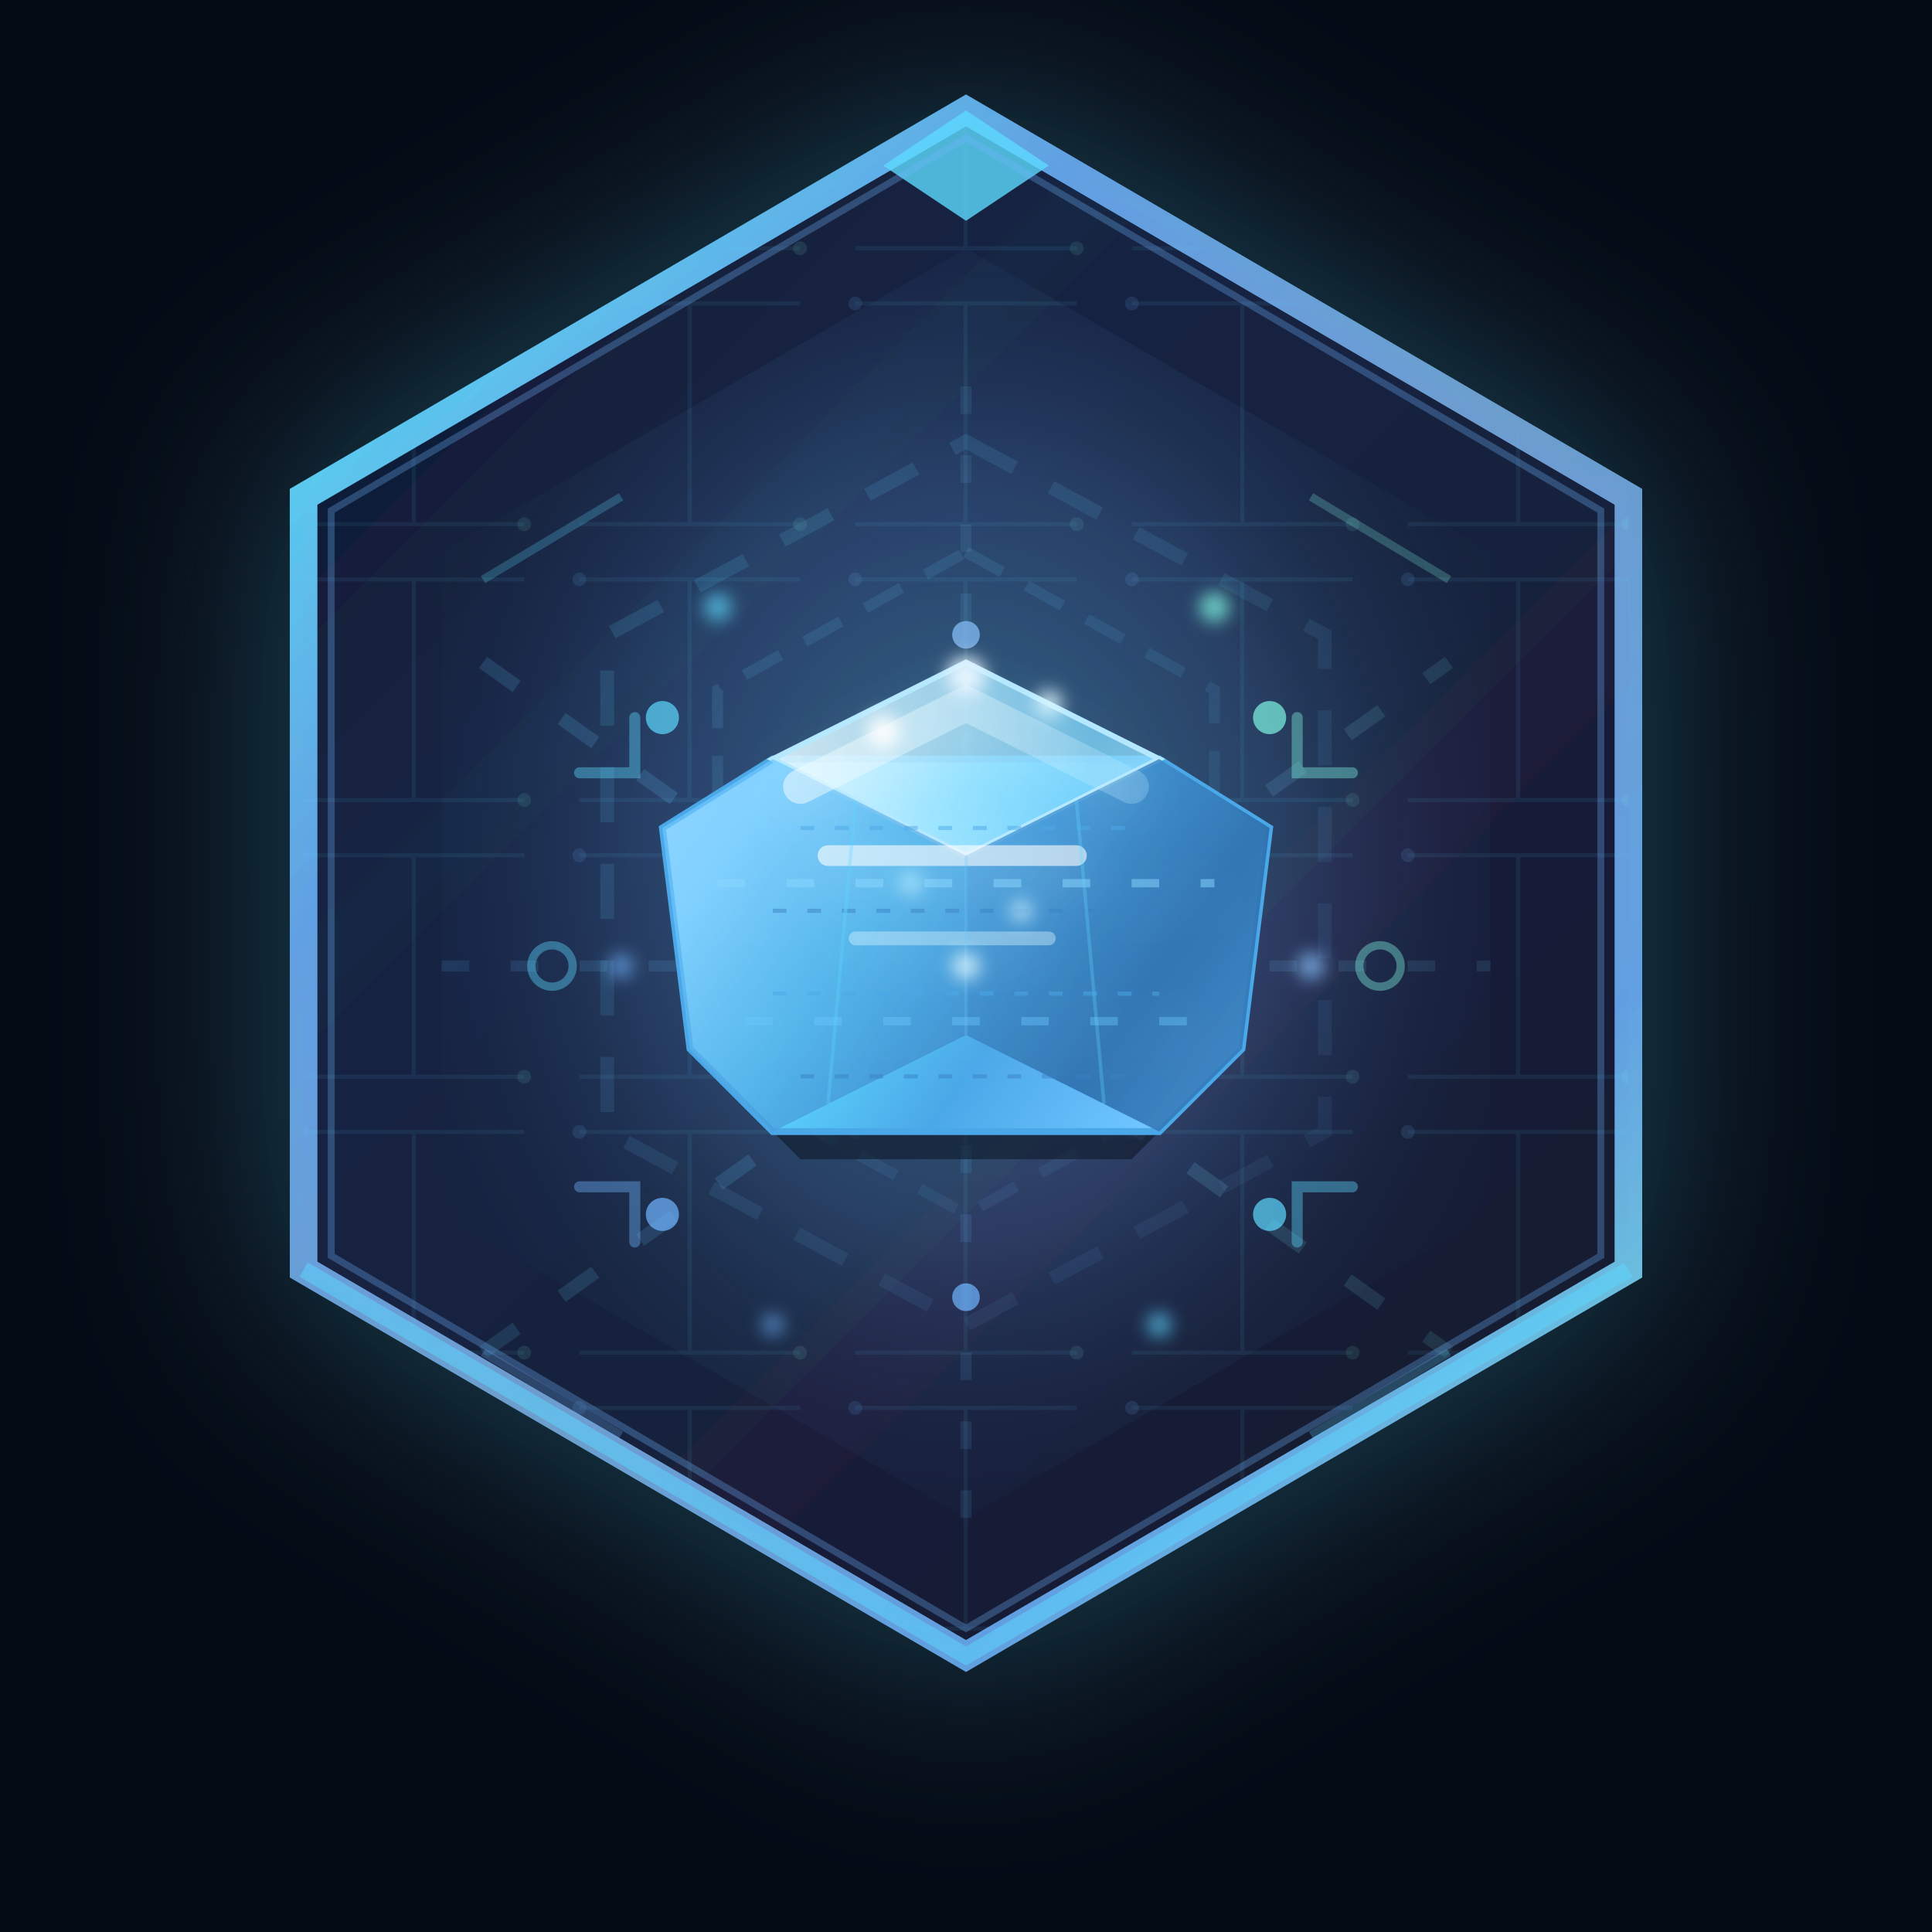
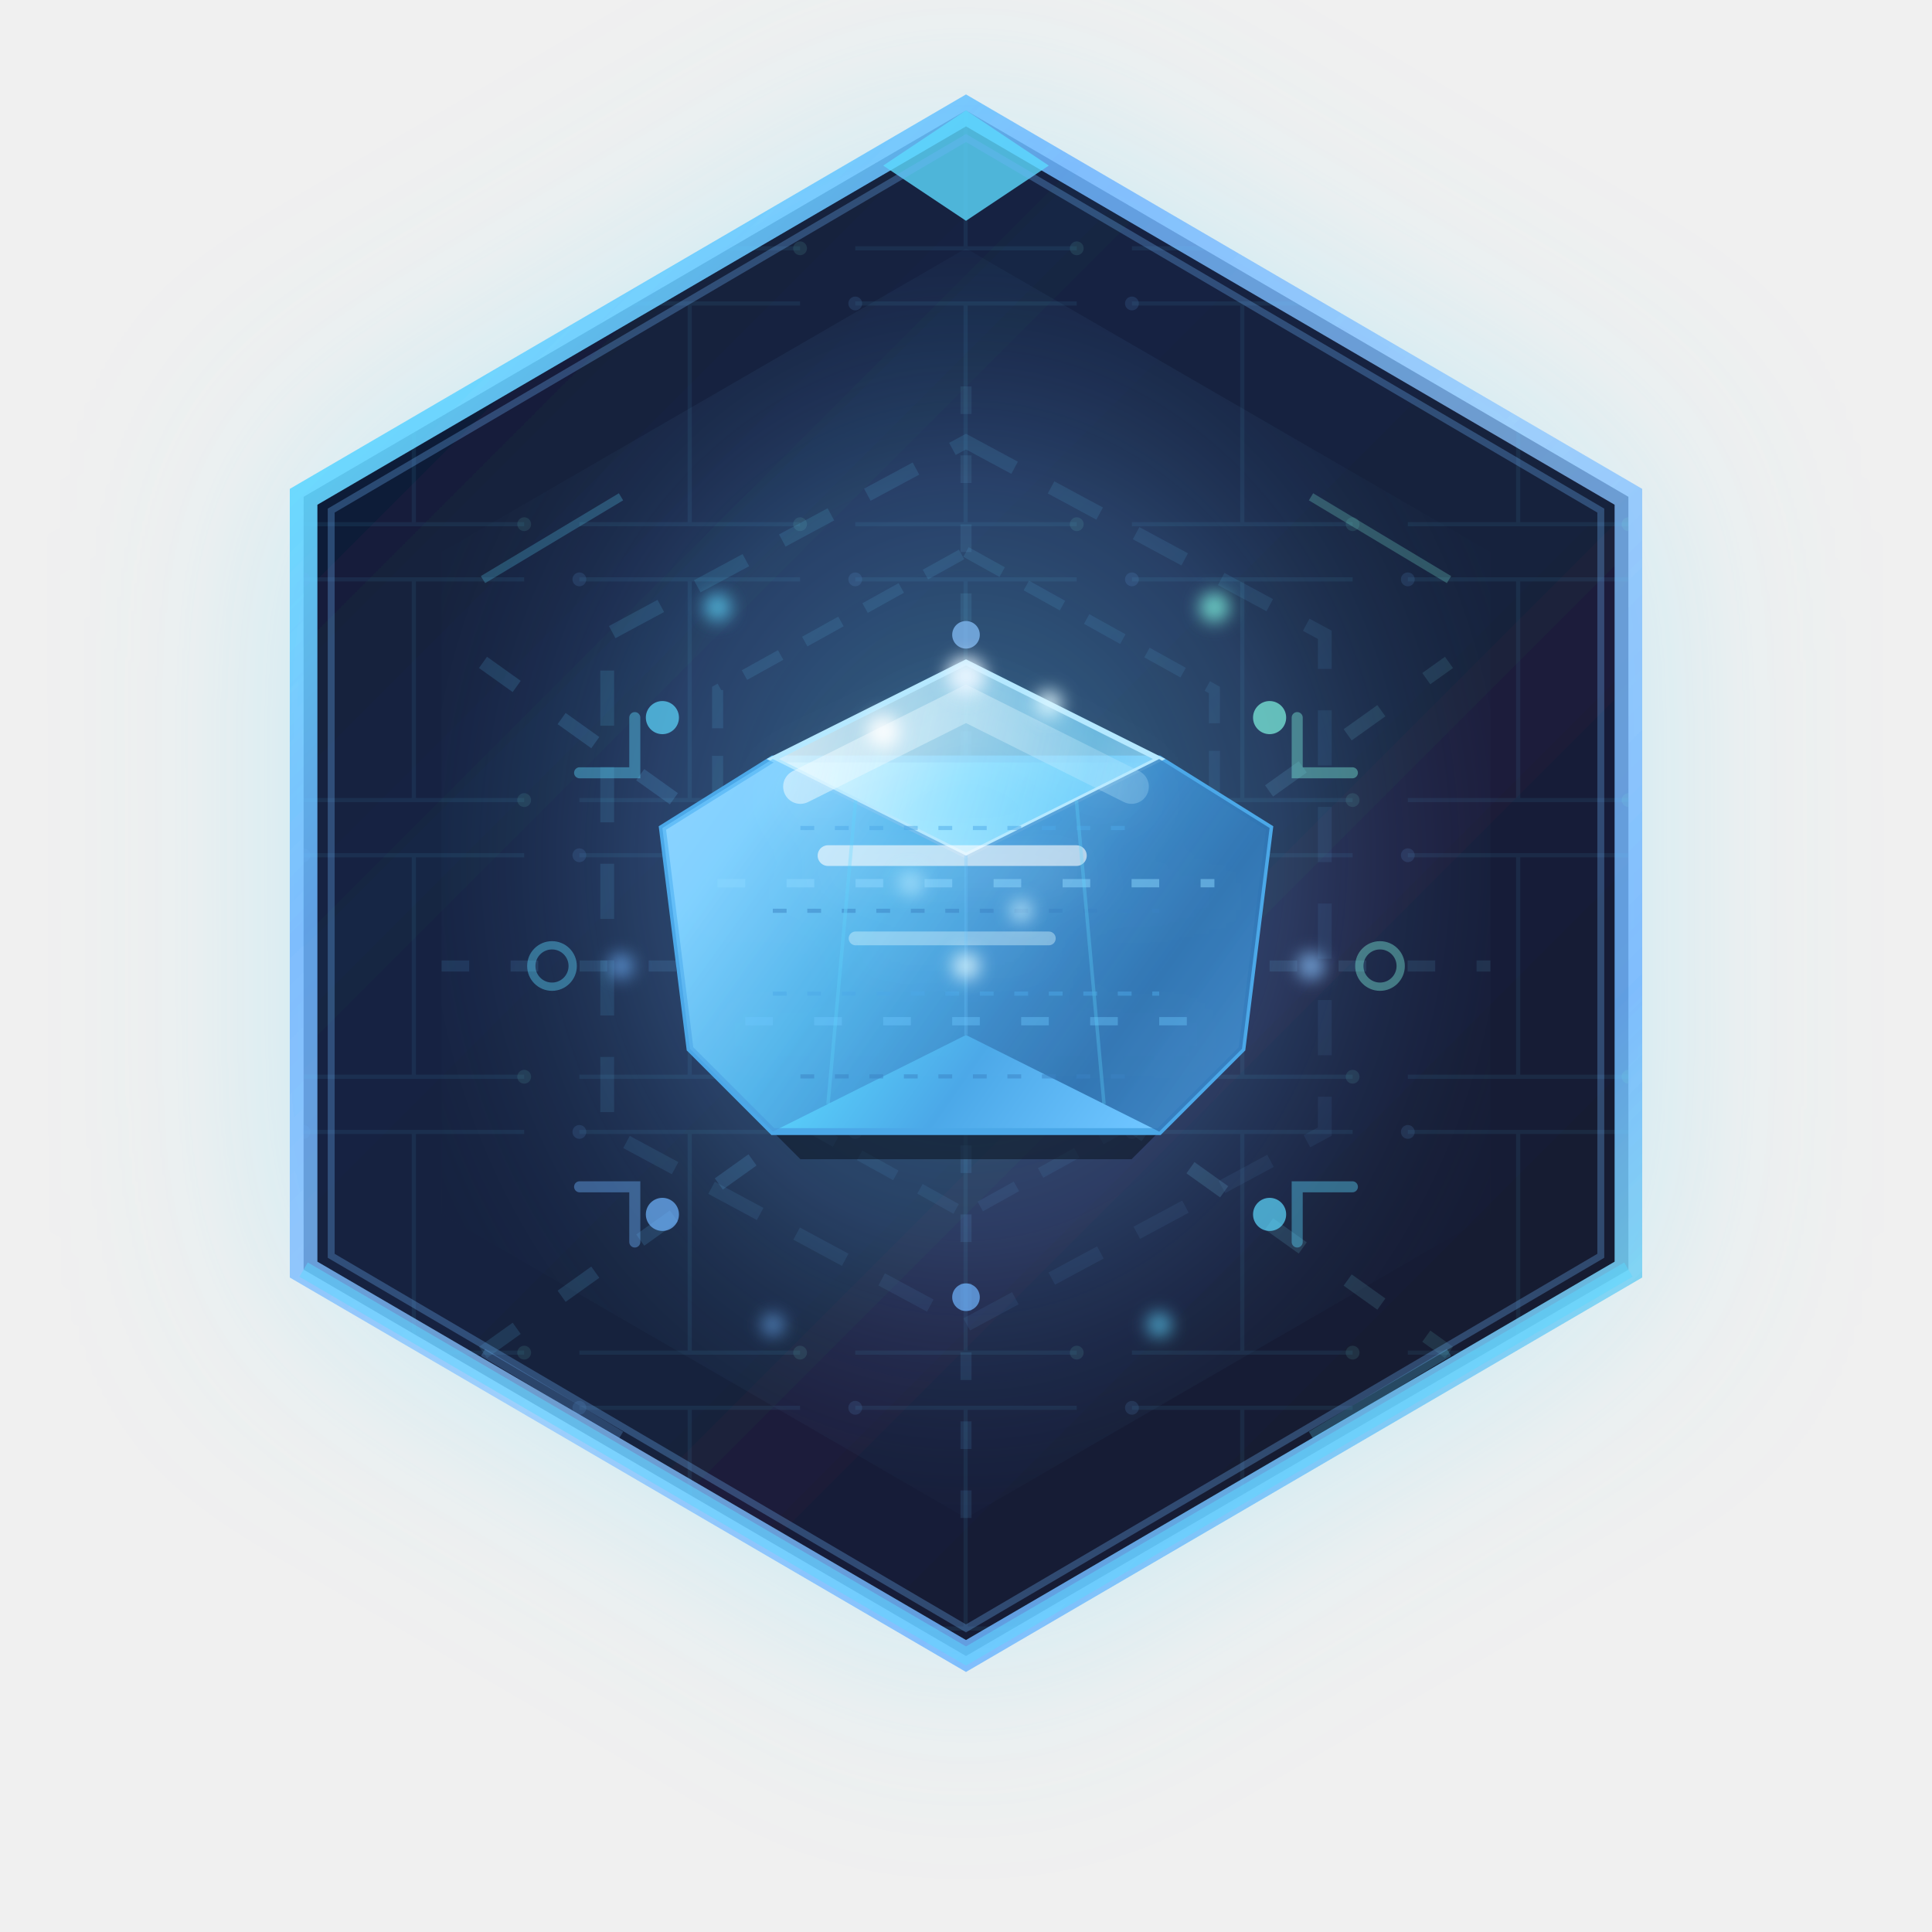
<svg xmlns="http://www.w3.org/2000/svg" width="140" height="140" viewBox="0 0 140 140" fill="none">
  <defs>
    <linearGradient id="hexBg" x1="10" y1="10" x2="130" y2="130" gradientUnits="userSpaceOnUse">
      <stop offset="0" stop-color="#0a1428" />
      <stop offset="0.3" stop-color="#162544" />
      <stop offset="0.6" stop-color="#1a1f3a" />
      <stop offset="1" stop-color="#0d1826" />
    </linearGradient>
    <radialGradient id="centerGlow" cx="50%" cy="48%" r="60%">
      <stop offset="0" stop-color="#5fd9ff" stop-opacity="0.4" />
      <stop offset="0.5" stop-color="#6eb8ff" stop-opacity="0.2" />
      <stop offset="1" stop-color="#0d1e2f" stop-opacity="0" />
    </radialGradient>
    <linearGradient id="hexEdge" x1="20" y1="20" x2="120" y2="120" gradientUnits="userSpaceOnUse">
      <stop offset="0" stop-color="#5de8ff" stop-opacity="0.95" />
      <stop offset="0.25" stop-color="#6fb5ff" stop-opacity="0.85" />
      <stop offset="0.5" stop-color="#8ac5ff" stop-opacity="0.75" />
      <stop offset="0.75" stop-color="#6fb5ff" stop-opacity="0.85" />
      <stop offset="1" stop-color="#7ff5e1" stop-opacity="0.95" />
    </linearGradient>
    <linearGradient id="ingotMain" x1="45" y1="55" x2="95" y2="90" gradientUnits="userSpaceOnUse">
      <stop offset="0" stop-color="#e8f5ff" />
      <stop offset="0.15" stop-color="#b4e8ff" />
      <stop offset="0.35" stop-color="#5dd9ff" />
      <stop offset="0.55" stop-color="#4ba8e8" />
      <stop offset="0.75" stop-color="#6dc4ff" />
      <stop offset="0.9" stop-color="#a5dbff" />
      <stop offset="1" stop-color="#d4efff" />
    </linearGradient>
    <linearGradient id="ingotTop" x1="50" y1="52" x2="90" y2="62" gradientUnits="userSpaceOnUse">
      <stop offset="0" stop-color="#ffffff" stop-opacity="0.95" />
      <stop offset="0.3" stop-color="#c8f0ff" stop-opacity="0.85" />
      <stop offset="0.7" stop-color="#7dd8ff" stop-opacity="0.75" />
      <stop offset="1" stop-color="#b8e6ff" stop-opacity="0.85" />
    </linearGradient>
    <linearGradient id="ingotSide" x1="52" y1="62" x2="88" y2="88" gradientUnits="userSpaceOnUse">
      <stop offset="0" stop-color="#6dc8ff" />
      <stop offset="0.4" stop-color="#4395d4" />
      <stop offset="0.7" stop-color="#2b6ba8" />
      <stop offset="1" stop-color="#3a82c4" />
    </linearGradient>
    <linearGradient id="ingotHighlight" x1="48" y1="58" x2="92" y2="68" gradientUnits="userSpaceOnUse">
      <stop offset="0" stop-color="#ffffff" stop-opacity="0.7" />
      <stop offset="0.5" stop-color="#dff7ff" stop-opacity="0.4" />
      <stop offset="1" stop-color="#8ad8ff" stop-opacity="0.2" />
    </linearGradient>
    <linearGradient id="gridLine1" x1="30" y1="30" x2="110" y2="110" gradientUnits="userSpaceOnUse">
      <stop offset="0" stop-color="#5dd9ff" stop-opacity="0.2" />
      <stop offset="0.5" stop-color="#6fb5ff" stop-opacity="0.35" />
      <stop offset="1" stop-color="#7ff5e1" stop-opacity="0.15" />
    </linearGradient>
    <linearGradient id="gridLine2" x1="110" y1="30" x2="30" y2="110" gradientUnits="userSpaceOnUse">
      <stop offset="0" stop-color="#7ff5e1" stop-opacity="0.15" />
      <stop offset="0.5" stop-color="#6fb5ff" stop-opacity="0.3" />
      <stop offset="1" stop-color="#5dd9ff" stop-opacity="0.2" />
    </linearGradient>
    <linearGradient id="innerGeometric" x1="40" y1="40" x2="100" y2="100" gradientUnits="userSpaceOnUse">
      <stop offset="0" stop-color="#5dd9ff" stop-opacity="0.4" />
      <stop offset="1" stop-color="#6fb5ff" stop-opacity="0.15" />
    </linearGradient>
    <filter id="mainGlow" x="-20" y="-20" width="180" height="180" filterUnits="userSpaceOnUse">
      <feDropShadow dx="0" dy="2" stdDeviation="4" flood-color="#0a1428" flood-opacity="0.8" />
      <feDropShadow dx="0" dy="0" stdDeviation="8" flood-color="#5dd9ff" flood-opacity="0.3" />
    </filter>
    <filter id="metalShine" x="-10" y="-10" width="160" height="160" filterUnits="userSpaceOnUse">
      <feGaussianBlur stdDeviation="0.8" />
      <feDropShadow dx="0" dy="1" stdDeviation="2" flood-color="#ffffff" flood-opacity="0.4" />
    </filter>
    <filter id="sparkleFilter" x="-5" y="-5" width="150" height="150" filterUnits="userSpaceOnUse">
      <feGaussianBlur stdDeviation="0.6" />
    </filter>
    <pattern id="circuitPattern" x="0" y="0" width="20" height="20" patternUnits="userSpaceOnUse">
      <path d="M2 2 L18 2 M10 2 L10 18 M2 18 L18 18" stroke="#5dd9ff" stroke-width="0.3" stroke-opacity="0.15" />
      <circle cx="2" cy="2" r="0.5" fill="#6fb5ff" fill-opacity="0.25" />
      <circle cx="18" cy="18" r="0.5" fill="#7ff5e1" fill-opacity="0.2" />
    </pattern>
    <clipPath id="hexClip">
      <polygon points="70,8 118,36 118,92 70,120 22,92 22,36" />
    </clipPath>
  </defs>
-   <rect width="140" height="140" fill="#050b15" />
  <g filter="url(#mainGlow)">
    <polygon points="70,8 118,36 118,92 70,120 22,92 22,36" fill="url(#hexBg)" stroke="url(#hexEdge)" stroke-width="2" />
  </g>
  <polygon points="70,18 108,40 108,88 70,110 32,88 32,40" fill="url(#centerGlow)" />
  <g opacity="0.5" clip-path="url(#hexClip)">
    <rect width="140" height="140" fill="url(#circuitPattern)" />
  </g>
  <g opacity="0.6">
    <path d="M35 48 L105 98" stroke="url(#gridLine1)" stroke-width="1" stroke-dasharray="3 4" />
    <path d="M35 98 L105 48" stroke="url(#gridLine2)" stroke-width="1" stroke-dasharray="3 4" />
    <path d="M32 70 L108 70" stroke="url(#gridLine1)" stroke-width="0.8" stroke-dasharray="2 3" opacity="0.7" />
    <path d="M70 28 L70 110" stroke="url(#gridLine2)" stroke-width="0.8" stroke-dasharray="2 3" opacity="0.7" />
    <path d="M35 42 L45 36" stroke="#5dd9ff" stroke-width="0.6" stroke-opacity="0.4" />
    <path d="M105 42 L95 36" stroke="#7ff5e1" stroke-width="0.6" stroke-opacity="0.4" />
    <path d="M35 98 L45 104" stroke="#6fb5ff" stroke-width="0.6" stroke-opacity="0.4" />
    <path d="M105 98 L95 104" stroke="#5dd9ff" stroke-width="0.6" stroke-opacity="0.4" />
  </g>
  <g opacity="0.35">
    <polygon points="70,32 96,46 96,82 70,96 44,82 44,46" fill="none" stroke="url(#innerGeometric)" stroke-width="1" stroke-dasharray="4 3" />
    <polygon points="70,40 88,50 88,78 70,88 52,78 52,50" fill="none" stroke="url(#innerGeometric)" stroke-width="0.8" stroke-dasharray="3 2" />
  </g>
  <g opacity="0.7">
    <circle cx="48" cy="52" r="1.2" fill="#5dd9ff" />
    <circle cx="92" cy="52" r="1.2" fill="#7ff5e1" />
    <circle cx="48" cy="88" r="1.2" fill="#6fb5ff" />
    <circle cx="92" cy="88" r="1.2" fill="#5dd9ff" />
    <circle cx="70" cy="46" r="1" fill="#8ac5ff" />
    <circle cx="70" cy="94" r="1" fill="#6fb5ff" />
  </g>
  <g>
    <path d="M50 62 L58 57 L82 57 L90 62 L88 78 L82 84 L58 84 L52 78 Z" fill="#0d1826" opacity="0.6" />
    <path d="M48 60 L56 55 L84 55 L92 60 L90 76 L84 82 L56 82 L50 76 Z" fill="url(#ingotMain)" stroke="#4ba8e8" stroke-width="0.5" />
    <path d="M56 55 L70 48 L84 55 L70 62 Z" fill="url(#ingotTop)" stroke="#b4e8ff" stroke-width="0.4" />
    <path d="M84 55 L92 60 L90 76 L84 82 L70 75 L70 62 Z" fill="url(#ingotSide)" opacity="0.85" />
    <path d="M56 55 L48 60 L50 76 L56 82 L70 75 L70 62 Z" fill="url(#ingotSide)" opacity="0.7" />
  </g>
  <g filter="url(#metalShine)">
    <path d="M58 57 L70 51 L82 57" stroke="url(#ingotHighlight)" stroke-width="2.5" stroke-linecap="round" opacity="0.9" />
    <path d="M60 62 L78 62" stroke="#ffffff" stroke-width="1.5" stroke-opacity="0.6" stroke-linecap="round" />
    <path d="M62 68 L76 68" stroke="#dff7ff" stroke-width="1" stroke-opacity="0.4" stroke-linecap="round" />
    <path d="M52 64 L88 64" stroke="#8ad8ff" stroke-width="0.6" stroke-opacity="0.5" stroke-dasharray="2 3" />
    <path d="M54 74 L86 74" stroke="#6dc8ff" stroke-width="0.6" stroke-opacity="0.4" stroke-dasharray="2 3" />
  </g>
  <g opacity="0.5">
    <path d="M58 60 L82 60" stroke="#4ba8e8" stroke-width="0.3" stroke-dasharray="1 1.5" />
    <path d="M56 66 L84 66" stroke="#3a82c4" stroke-width="0.3" stroke-dasharray="1 1.5" />
    <path d="M56 72 L84 72" stroke="#4ba8e8" stroke-width="0.3" stroke-dasharray="1 1.5" />
    <path d="M58 78 L82 78" stroke="#3a82c4" stroke-width="0.3" stroke-dasharray="1 1.5" />
    <path d="M62 58 L60 80" stroke="#5dd9ff" stroke-width="0.25" stroke-opacity="0.6" />
    <path d="M70 62 L70 75" stroke="#6dc8ff" stroke-width="0.25" stroke-opacity="0.5" />
    <path d="M78 58 L80 80" stroke="#5dd9ff" stroke-width="0.25" stroke-opacity="0.6" />
  </g>
  <g opacity="0.4">
    <path d="M42 56 L46 56 L46 52" stroke="#5dd9ff" stroke-width="0.8" stroke-linecap="round" />
    <path d="M98 56 L94 56 L94 52" stroke="#7ff5e1" stroke-width="0.8" stroke-linecap="round" />
    <path d="M42 86 L46 86 L46 90" stroke="#6fb5ff" stroke-width="0.8" stroke-linecap="round" />
    <path d="M98 86 L94 86 L94 90" stroke="#5dd9ff" stroke-width="0.8" stroke-linecap="round" />
    <circle cx="40" cy="70" r="1.5" fill="none" stroke="#5dd9ff" stroke-width="0.6" />
    <circle cx="100" cy="70" r="1.5" fill="none" stroke="#7ff5e1" stroke-width="0.6" />
  </g>
  <g filter="url(#sparkleFilter)">
    <circle cx="64" cy="53" r="1.2" fill="#ffffff" opacity="0.9" />
    <circle cx="76" cy="51" r="1" fill="#dff7ff" opacity="0.85" />
    <circle cx="70" cy="49" r="1.4" fill="#e8f5ff" opacity="0.95" />
    <circle cx="66" cy="64" r="0.9" fill="#b4e8ff" opacity="0.7" />
    <circle cx="74" cy="66" r="0.8" fill="#c8f0ff" opacity="0.75" />
    <circle cx="70" cy="70" r="1" fill="#dff7ff" opacity="0.8" />
    <circle cx="52" cy="44" r="1" fill="#5dd9ff" opacity="0.7" />
    <circle cx="88" cy="44" r="1.1" fill="#7ff5e1" opacity="0.75" />
    <circle cx="45" cy="70" r="0.9" fill="#6fb5ff" opacity="0.65" />
    <circle cx="95" cy="70" r="1" fill="#8ac5ff" opacity="0.7" />
    <circle cx="56" cy="96" r="0.8" fill="#6fb5ff" opacity="0.6" />
    <circle cx="84" cy="96" r="0.9" fill="#5dd9ff" opacity="0.65" />
  </g>
  <path d="M70 8 L76 12 L70 16 L64 12 Z" fill="#5dd9ff" opacity="0.8" />
  <path d="M22 92 L70 120 L118 92" stroke="#5dd9ff" stroke-width="1.2" stroke-opacity="0.5" />
  <polygon points="70,10 116,37 116,91 70,118 24,91 24,37" fill="none" stroke="#6fb5ff" stroke-width="0.5" stroke-opacity="0.3" />
</svg>
